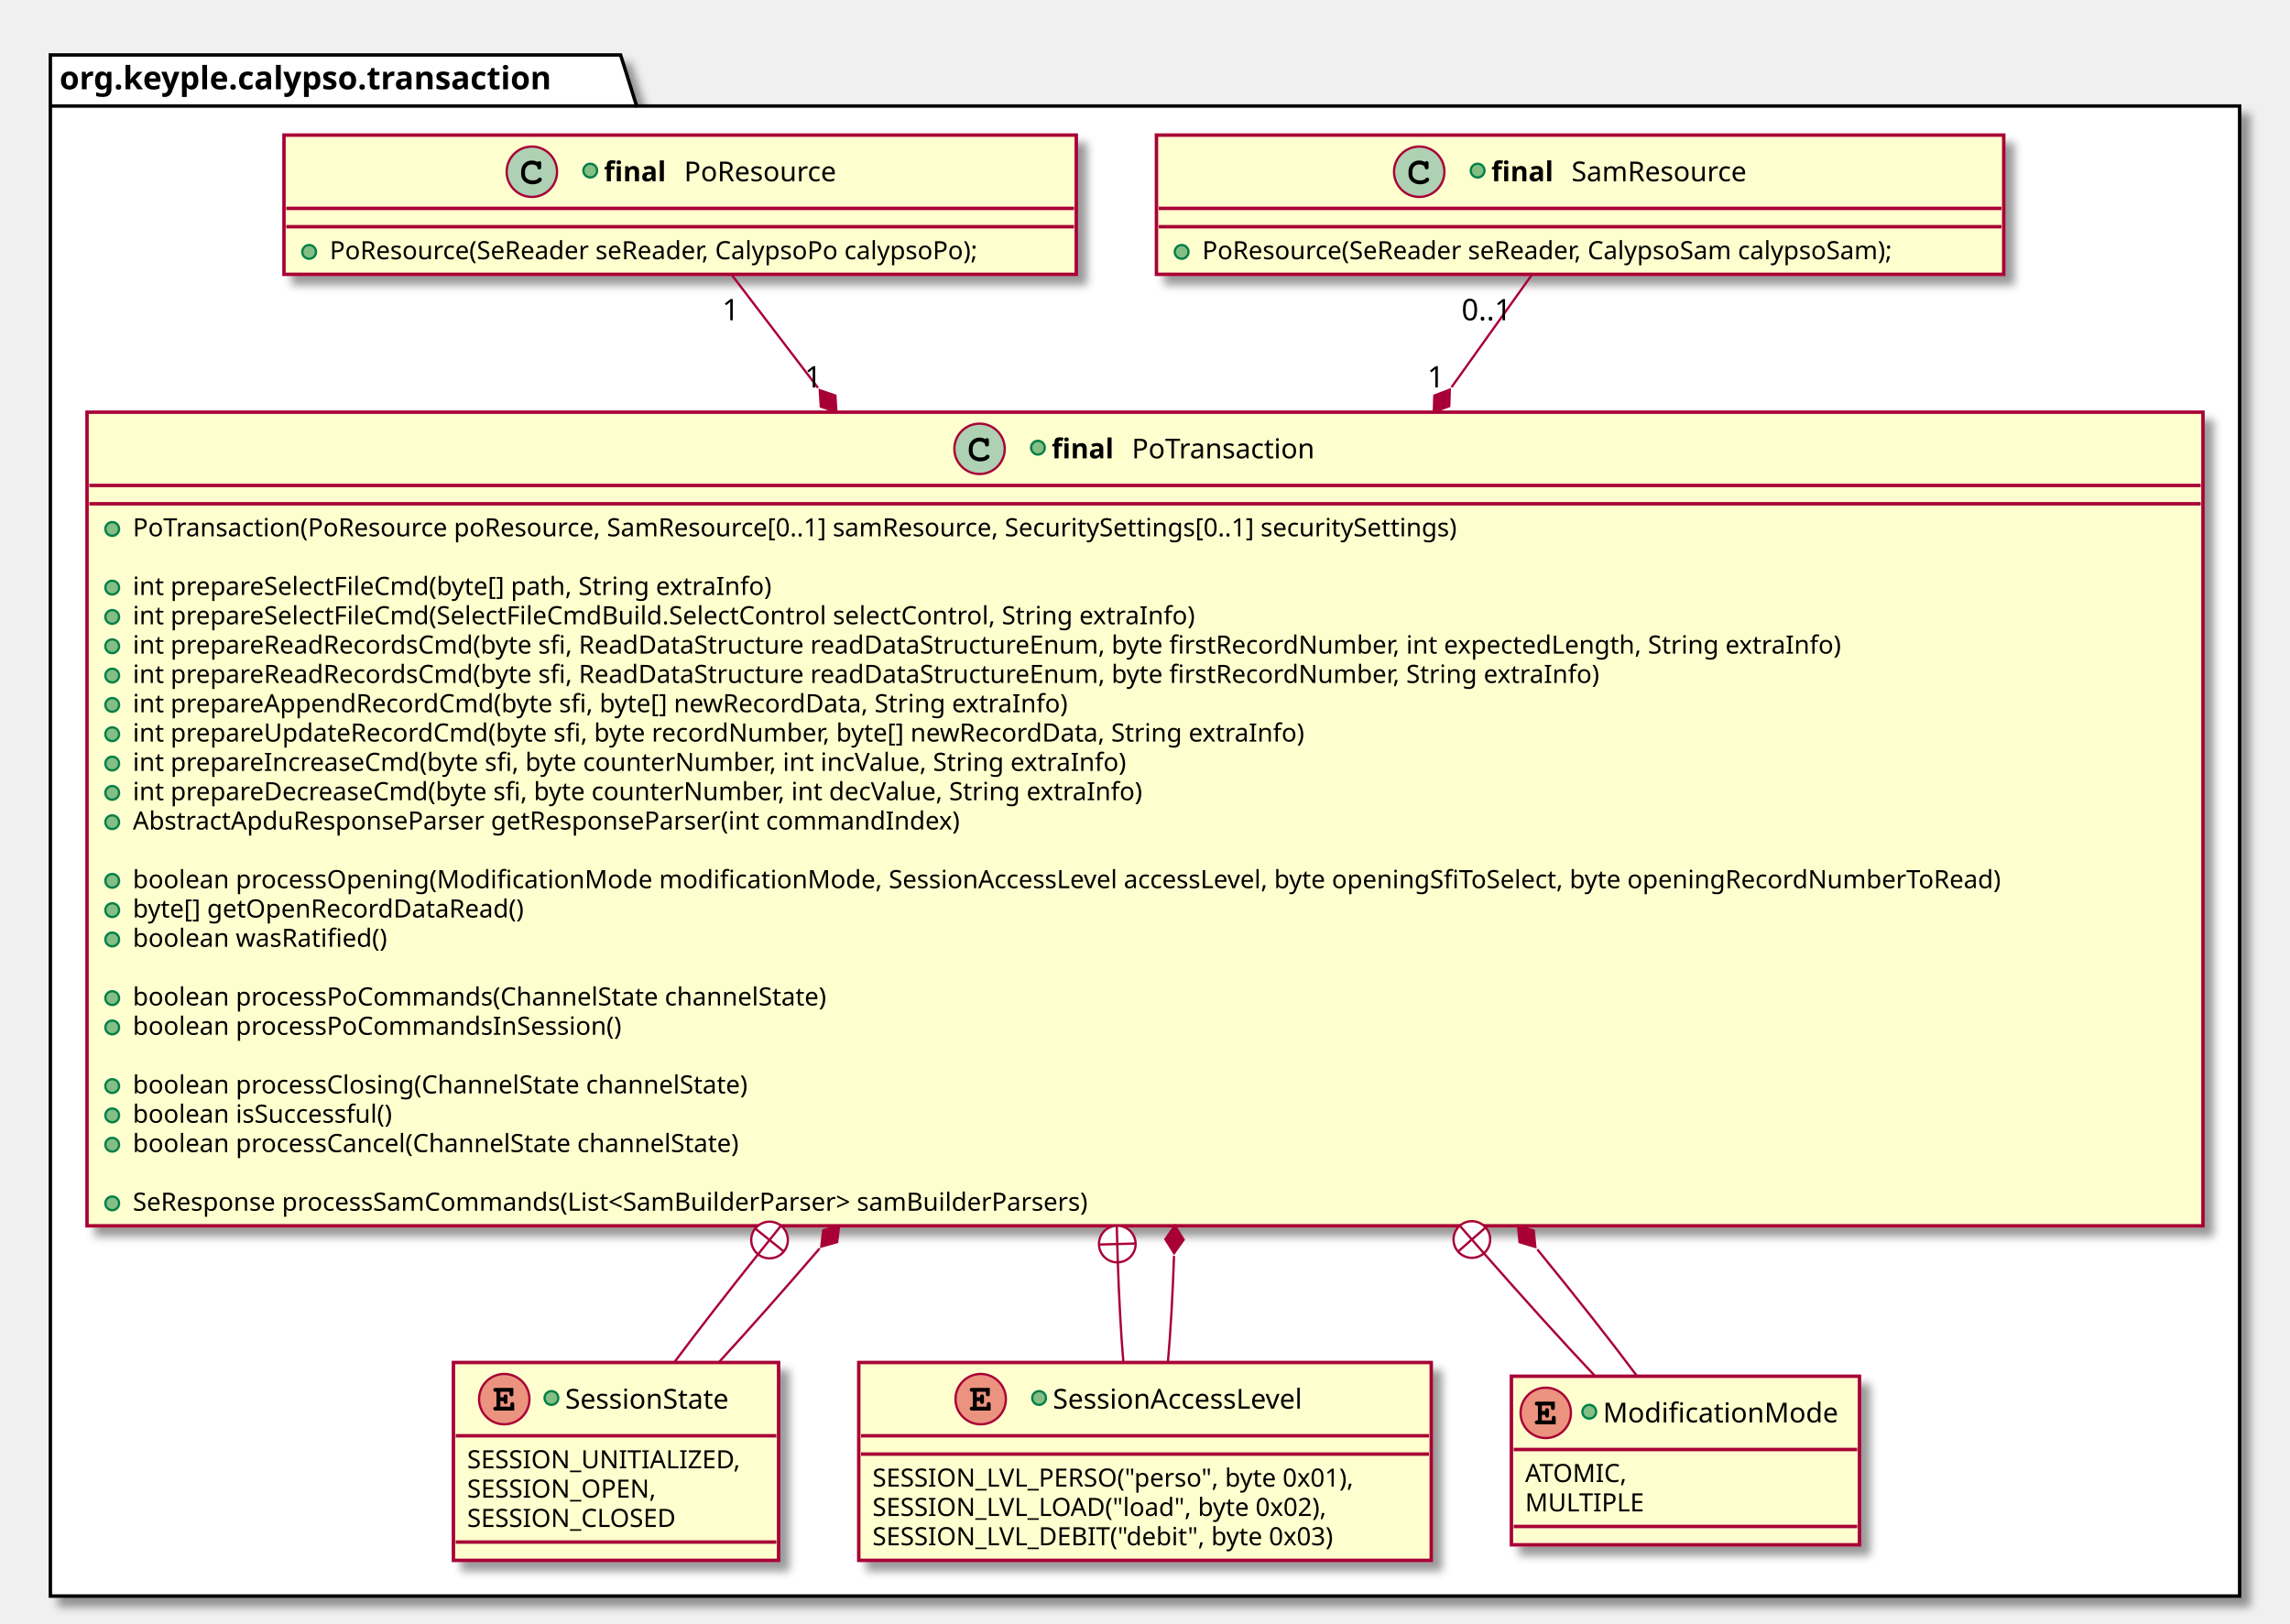
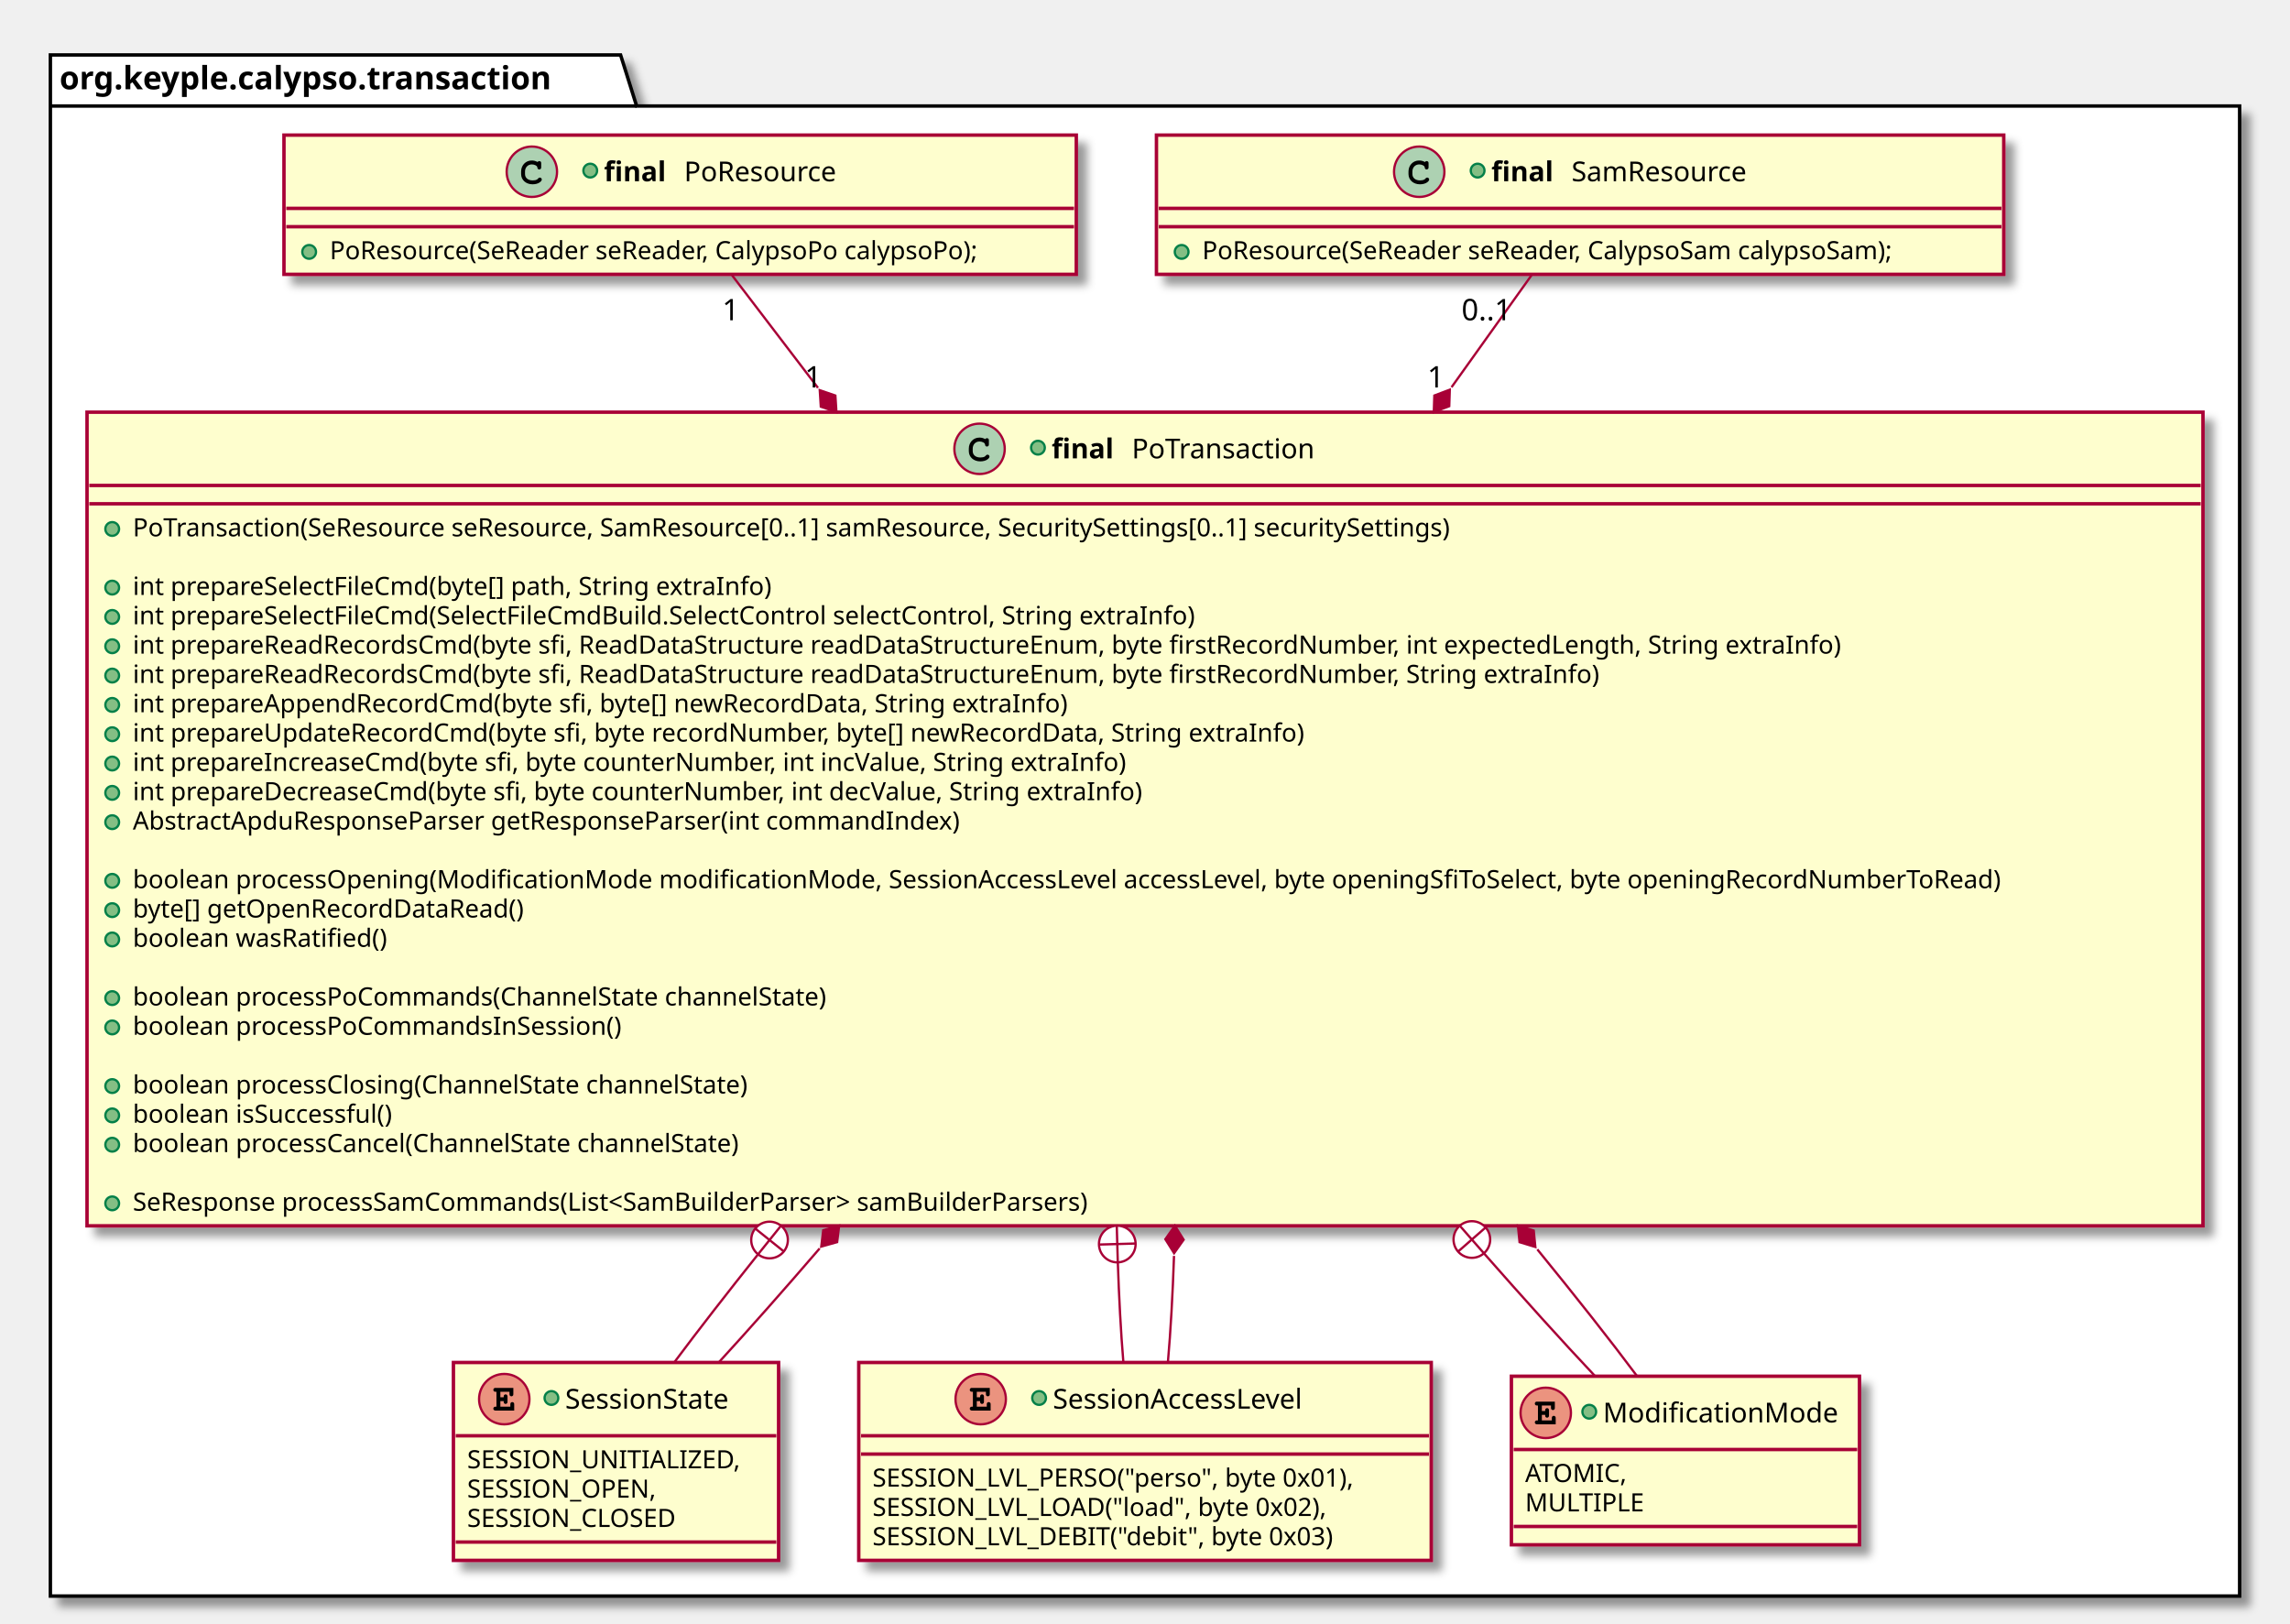
<svg xmlns="http://www.w3.org/2000/svg" contentScriptType="application/ecmascript" contentStyleType="text/css" height="709px" preserveAspectRatio="none" style="width:1000px;height:709px;" version="1.1" viewBox="0 0 1000 709" width="1000px" zoomAndPan="magnify">
  <defs>
    <filter height="300%" id="f1cpkcef705r5n" width="300%" x="-1" y="-1">
      <feGaussianBlur result="blurOut" stdDeviation="2.0" />
      <feColorMatrix in="blurOut" result="blurOut2" type="matrix" values="0 0 0 0 0 0 0 0 0 0 0 0 0 0 0 0 0 0 .4 0" />
      <feOffset dx="4.0" dy="4.0" in="blurOut2" result="blurOut3" />
      <feBlend in="SourceGraphic" in2="blurOut3" mode="normal" />
    </filter>
  </defs>
  <g>
    <polygon fill="#FFFFFF" filter="url(#f1cpkcef705r5n)" points="22,24,271,24,278,46.297,978,46.297,978,697,22,697,22,24" style="stroke: #000000; stroke-width: 1.5;" />
    <line style="stroke: #000000; stroke-width: 1.5;" x1="22" x2="278" y1="46.297" y2="46.297" />
    <text fill="#000000" font-family="sans-serif" font-size="14" font-weight="bold" lengthAdjust="spacingAndGlyphs" textLength="243" x="26" y="38.995">org.keyple.calypso.transaction</text>
    <rect fill="#FEFECE" filter="url(#f1cpkcef705r5n)" height="60.805" id="PoResource" style="stroke: #A80036; stroke-width: 1.5;" width="346" x="124" y="59" />
    <ellipse cx="232.25" cy="75" fill="#ADD1B2" rx="11" ry="11" style="stroke: #A80036; stroke-width: 1.0;" />
    <path d="M234.594,70.672 L234.766,70.75 C234.984,70.438 235.188,70.344 235.484,70.344 C235.781,70.344 236.062,70.484 236.219,70.75 C236.312,70.906 236.328,71.031 236.328,71.469 L236.328,72.891 C236.328,73.312 236.297,73.5 236.188,73.656 C236.016,73.875 235.75,74.016 235.484,74.016 C235.266,74.016 235.031,73.906 234.891,73.766 C234.75,73.641 234.719,73.516 234.656,73.109 C234.562,72.703 234.391,72.484 233.906,72.203 C233.438,71.953 232.828,71.797 232.25,71.797 C230.516,71.797 229.266,73.109 229.266,74.891 L229.266,75.984 C229.266,77.688 230.562,78.781 232.609,78.781 C233.375,78.781 234.062,78.656 234.484,78.391 C234.672,78.297 234.672,78.297 235.125,77.812 C235.312,77.625 235.516,77.547 235.734,77.547 C236.203,77.547 236.594,77.938 236.594,78.391 C236.594,78.781 236.266,79.234 235.688,79.641 C234.938,80.188 233.781,80.484 232.562,80.484 C229.672,80.484 227.562,78.594 227.562,76.016 L227.562,74.891 C227.562,72.172 229.562,70.094 232.188,70.094 C233.062,70.094 233.656,70.234 234.594,70.672 Z " />
    <ellipse cx="257.75" cy="74.5" fill="#84BE84" rx="3" ry="3" style="stroke: #038048; stroke-width: 1.0;" />
    <text fill="#000000" font-family="sans-serif" font-size="12" font-weight="bold" lengthAdjust="spacingAndGlyphs" textLength="31" x="263.75" y="79.154">final</text>
    <text fill="#000000" font-family="sans-serif" font-size="12" lengthAdjust="spacingAndGlyphs" textLength="75" x="298.75" y="79.154">PoResource</text>
    <line style="stroke: #A80036; stroke-width: 1.5;" x1="125" x2="469" y1="91" y2="91" />
    <line style="stroke: #A80036; stroke-width: 1.5;" x1="125" x2="469" y1="99" y2="99" />
    <ellipse cx="135" cy="110" fill="#84BE84" rx="3" ry="3" style="stroke: #038048; stroke-width: 1.0;" />
    <text fill="#000000" font-family="sans-serif" font-size="11" lengthAdjust="spacingAndGlyphs" textLength="320" x="144" y="113.21">PoResource(SeReader seReader, CalypsoPo calypsoPo);</text>
    <rect fill="#FEFECE" filter="url(#f1cpkcef705r5n)" height="60.805" id="SamResource" style="stroke: #A80036; stroke-width: 1.5;" width="370" x="505" y="59" />
    <ellipse cx="619.75" cy="75" fill="#ADD1B2" rx="11" ry="11" style="stroke: #A80036; stroke-width: 1.0;" />
    <path d="M622.094,70.672 L622.266,70.75 C622.484,70.438 622.688,70.344 622.984,70.344 C623.281,70.344 623.562,70.484 623.719,70.75 C623.812,70.906 623.828,71.031 623.828,71.469 L623.828,72.891 C623.828,73.312 623.797,73.5 623.688,73.656 C623.516,73.875 623.25,74.016 622.984,74.016 C622.766,74.016 622.531,73.906 622.391,73.766 C622.25,73.641 622.219,73.516 622.156,73.109 C622.062,72.703 621.891,72.484 621.406,72.203 C620.938,71.953 620.328,71.797 619.75,71.797 C618.016,71.797 616.766,73.109 616.766,74.891 L616.766,75.984 C616.766,77.688 618.062,78.781 620.109,78.781 C620.875,78.781 621.562,78.656 621.984,78.391 C622.172,78.297 622.172,78.297 622.625,77.812 C622.812,77.625 623.016,77.547 623.234,77.547 C623.703,77.547 624.094,77.938 624.094,78.391 C624.094,78.781 623.766,79.234 623.188,79.641 C622.438,80.188 621.281,80.484 620.062,80.484 C617.172,80.484 615.062,78.594 615.062,76.016 L615.062,74.891 C615.062,72.172 617.062,70.094 619.688,70.094 C620.562,70.094 621.156,70.234 622.094,70.672 Z " />
    <ellipse cx="645.25" cy="74.5" fill="#84BE84" rx="3" ry="3" style="stroke: #038048; stroke-width: 1.0;" />
    <text fill="#000000" font-family="sans-serif" font-size="12" font-weight="bold" lengthAdjust="spacingAndGlyphs" textLength="31" x="651.25" y="79.154">final</text>
    <text fill="#000000" font-family="sans-serif" font-size="12" lengthAdjust="spacingAndGlyphs" textLength="86" x="686.25" y="79.154">SamResource</text>
    <line style="stroke: #A80036; stroke-width: 1.5;" x1="506" x2="874" y1="91" y2="91" />
    <line style="stroke: #A80036; stroke-width: 1.5;" x1="506" x2="874" y1="99" y2="99" />
    <ellipse cx="516" cy="110" fill="#84BE84" rx="3" ry="3" style="stroke: #038048; stroke-width: 1.0;" />
    <text fill="#000000" font-family="sans-serif" font-size="11" lengthAdjust="spacingAndGlyphs" textLength="344" x="525" y="113.21">PoResource(SeReader seReader, CalypsoSam calypsoSam);</text>
    <rect fill="#FEFECE" filter="url(#f1cpkcef705r5n)" height="355.312" id="PoTransaction" style="stroke: #A80036; stroke-width: 1.5;" width="924" x="38" y="180" />
    <ellipse cx="427.75" cy="196" fill="#ADD1B2" rx="11" ry="11" style="stroke: #A80036; stroke-width: 1.0;" />
    <path d="M430.094,191.672 L430.266,191.75 C430.484,191.438 430.688,191.344 430.984,191.344 C431.281,191.344 431.562,191.484 431.719,191.75 C431.812,191.906 431.828,192.031 431.828,192.469 L431.828,193.891 C431.828,194.312 431.797,194.5 431.688,194.656 C431.516,194.875 431.25,195.016 430.984,195.016 C430.766,195.016 430.531,194.906 430.391,194.766 C430.25,194.641 430.219,194.516 430.156,194.109 C430.062,193.703 429.891,193.484 429.406,193.203 C428.938,192.953 428.328,192.797 427.75,192.797 C426.016,192.797 424.766,194.109 424.766,195.891 L424.766,196.984 C424.766,198.688 426.062,199.781 428.109,199.781 C428.875,199.781 429.562,199.656 429.984,199.391 C430.172,199.297 430.172,199.297 430.625,198.812 C430.812,198.625 431.016,198.547 431.234,198.547 C431.703,198.547 432.094,198.938 432.094,199.391 C432.094,199.781 431.766,200.234 431.188,200.641 C430.438,201.188 429.281,201.484 428.062,201.484 C425.172,201.484 423.062,199.594 423.062,197.016 L423.062,195.891 C423.062,193.172 425.062,191.094 427.688,191.094 C428.562,191.094 429.156,191.234 430.094,191.672 Z " />
    <ellipse cx="453.25" cy="195.5" fill="#84BE84" rx="3" ry="3" style="stroke: #038048; stroke-width: 1.0;" />
    <text fill="#000000" font-family="sans-serif" font-size="12" font-weight="bold" lengthAdjust="spacingAndGlyphs" textLength="31" x="459.25" y="200.154">final</text>
    <text fill="#000000" font-family="sans-serif" font-size="12" lengthAdjust="spacingAndGlyphs" textLength="90" x="494.25" y="200.154">PoTransaction</text>
    <line style="stroke: #A80036; stroke-width: 1.5;" x1="39" x2="961" y1="212" y2="212" />
    <line style="stroke: #A80036; stroke-width: 1.5;" x1="39" x2="961" y1="220" y2="220" />
    <ellipse cx="49" cy="231" fill="#84BE84" rx="3" ry="3" style="stroke: #038048; stroke-width: 1.0;" />
-     <text fill="#000000" font-family="sans-serif" font-size="11" lengthAdjust="spacingAndGlyphs" textLength="653" x="58" y="234.21">PoTransaction(PoResource poResource, SamResource[0..1] samResource, SecuritySettings[0..1] securitySettings)</text>
+     <text fill="#000000" font-family="sans-serif" font-size="11" lengthAdjust="spacingAndGlyphs" textLength="653" x="58" y="234.21">PoTransaction(SeResource seResource, SamResource[0..1] samResource, SecuritySettings[0..1] securitySettings)</text>
    <text fill="#000000" font-family="sans-serif" font-size="11" lengthAdjust="spacingAndGlyphs" textLength="0" x="62" y="247.015" />
    <ellipse cx="49" cy="256.609" fill="#84BE84" rx="3" ry="3" style="stroke: #038048; stroke-width: 1.0;" />
    <text fill="#000000" font-family="sans-serif" font-size="11" lengthAdjust="spacingAndGlyphs" textLength="308" x="58" y="259.82">int prepareSelectFileCmd(byte[] path, String extraInfo)</text>
    <ellipse cx="49" cy="269.414" fill="#84BE84" rx="3" ry="3" style="stroke: #038048; stroke-width: 1.0;" />
    <text fill="#000000" font-family="sans-serif" font-size="11" lengthAdjust="spacingAndGlyphs" textLength="514" x="58" y="272.625">int prepareSelectFileCmd(SelectFileCmdBuild.SelectControl selectControl, String extraInfo)</text>
    <ellipse cx="49" cy="282.219" fill="#84BE84" rx="3" ry="3" style="stroke: #038048; stroke-width: 1.0;" />
    <text fill="#000000" font-family="sans-serif" font-size="11" lengthAdjust="spacingAndGlyphs" textLength="823" x="58" y="285.429">int prepareReadRecordsCmd(byte sfi, ReadDataStructure readDataStructureEnum, byte firstRecordNumber, int expectedLength, String extraInfo)</text>
    <ellipse cx="49" cy="295.023" fill="#84BE84" rx="3" ry="3" style="stroke: #038048; stroke-width: 1.0;" />
    <text fill="#000000" font-family="sans-serif" font-size="11" lengthAdjust="spacingAndGlyphs" textLength="708" x="58" y="298.234">int prepareReadRecordsCmd(byte sfi, ReadDataStructure readDataStructureEnum, byte firstRecordNumber, String extraInfo)</text>
    <ellipse cx="49" cy="307.828" fill="#84BE84" rx="3" ry="3" style="stroke: #038048; stroke-width: 1.0;" />
    <text fill="#000000" font-family="sans-serif" font-size="11" lengthAdjust="spacingAndGlyphs" textLength="448" x="58" y="311.039">int prepareAppendRecordCmd(byte sfi, byte[] newRecordData, String extraInfo)</text>
    <ellipse cx="49" cy="320.633" fill="#84BE84" rx="3" ry="3" style="stroke: #038048; stroke-width: 1.0;" />
    <text fill="#000000" font-family="sans-serif" font-size="11" lengthAdjust="spacingAndGlyphs" textLength="564" x="58" y="323.843">int prepareUpdateRecordCmd(byte sfi, byte recordNumber, byte[] newRecordData, String extraInfo)</text>
    <ellipse cx="49" cy="333.438" fill="#84BE84" rx="3" ry="3" style="stroke: #038048; stroke-width: 1.0;" />
    <text fill="#000000" font-family="sans-serif" font-size="11" lengthAdjust="spacingAndGlyphs" textLength="481" x="58" y="336.648">int prepareIncreaseCmd(byte sfi, byte counterNumber, int incValue, String extraInfo)</text>
    <ellipse cx="49" cy="346.242" fill="#84BE84" rx="3" ry="3" style="stroke: #038048; stroke-width: 1.0;" />
    <text fill="#000000" font-family="sans-serif" font-size="11" lengthAdjust="spacingAndGlyphs" textLength="490" x="58" y="349.453">int prepareDecreaseCmd(byte sfi, byte counterNumber, int decValue, String extraInfo)</text>
    <ellipse cx="49" cy="359.047" fill="#84BE84" rx="3" ry="3" style="stroke: #038048; stroke-width: 1.0;" />
    <text fill="#000000" font-family="sans-serif" font-size="11" lengthAdjust="spacingAndGlyphs" textLength="397" x="58" y="362.257">AbstractApduResponseParser getResponseParser(int commandIndex)</text>
    <text fill="#000000" font-family="sans-serif" font-size="11" lengthAdjust="spacingAndGlyphs" textLength="0" x="62" y="375.062" />
    <ellipse cx="49" cy="384.656" fill="#84BE84" rx="3" ry="3" style="stroke: #038048; stroke-width: 1.0;" />
    <text fill="#000000" font-family="sans-serif" font-size="11" lengthAdjust="spacingAndGlyphs" textLength="898" x="58" y="387.867">boolean processOpening(ModificationMode modificationMode, SessionAccessLevel accessLevel, byte openingSfiToSelect, byte openingRecordNumberToRead)</text>
    <ellipse cx="49" cy="397.461" fill="#84BE84" rx="3" ry="3" style="stroke: #038048; stroke-width: 1.0;" />
    <text fill="#000000" font-family="sans-serif" font-size="11" lengthAdjust="spacingAndGlyphs" textLength="185" x="58" y="400.671">byte[] getOpenRecordDataRead()</text>
    <ellipse cx="49" cy="410.266" fill="#84BE84" rx="3" ry="3" style="stroke: #038048; stroke-width: 1.0;" />
    <text fill="#000000" font-family="sans-serif" font-size="11" lengthAdjust="spacingAndGlyphs" textLength="122" x="58" y="413.476">boolean wasRatified()</text>
    <text fill="#000000" font-family="sans-serif" font-size="11" lengthAdjust="spacingAndGlyphs" textLength="0" x="62" y="426.281" />
    <ellipse cx="49" cy="435.875" fill="#84BE84" rx="3" ry="3" style="stroke: #038048; stroke-width: 1.0;" />
    <text fill="#000000" font-family="sans-serif" font-size="11" lengthAdjust="spacingAndGlyphs" textLength="336" x="58" y="439.085">boolean processPoCommands(ChannelState channelState)</text>
    <ellipse cx="49" cy="448.68" fill="#84BE84" rx="3" ry="3" style="stroke: #038048; stroke-width: 1.0;" />
    <text fill="#000000" font-family="sans-serif" font-size="11" lengthAdjust="spacingAndGlyphs" textLength="238" x="58" y="451.89">boolean processPoCommandsInSession()</text>
    <text fill="#000000" font-family="sans-serif" font-size="11" lengthAdjust="spacingAndGlyphs" textLength="0" x="62" y="464.695" />
    <ellipse cx="49" cy="474.289" fill="#84BE84" rx="3" ry="3" style="stroke: #038048; stroke-width: 1.0;" />
    <text fill="#000000" font-family="sans-serif" font-size="11" lengthAdjust="spacingAndGlyphs" textLength="299" x="58" y="477.5">boolean processClosing(ChannelState channelState)</text>
    <ellipse cx="49" cy="487.094" fill="#84BE84" rx="3" ry="3" style="stroke: #038048; stroke-width: 1.0;" />
    <text fill="#000000" font-family="sans-serif" font-size="11" lengthAdjust="spacingAndGlyphs" textLength="129" x="58" y="490.304">boolean isSuccessful()</text>
    <ellipse cx="49" cy="499.898" fill="#84BE84" rx="3" ry="3" style="stroke: #038048; stroke-width: 1.0;" />
    <text fill="#000000" font-family="sans-serif" font-size="11" lengthAdjust="spacingAndGlyphs" textLength="295" x="58" y="503.109">boolean processCancel(ChannelState channelState)</text>
    <text fill="#000000" font-family="sans-serif" font-size="11" lengthAdjust="spacingAndGlyphs" textLength="0" x="62" y="515.914" />
    <ellipse cx="49" cy="525.508" fill="#84BE84" rx="3" ry="3" style="stroke: #038048; stroke-width: 1.0;" />
    <text fill="#000000" font-family="sans-serif" font-size="11" lengthAdjust="spacingAndGlyphs" textLength="476" x="58" y="528.718">SeResponse processSamCommands(List&lt;SamBuilderParser&gt; samBuilderParsers)</text>
    <rect fill="#FEFECE" filter="url(#f1cpkcef705r5n)" height="86.414" id="SessionState" style="stroke: #A80036; stroke-width: 1.5;" width="142" x="198" y="595" />
    <ellipse cx="220.2" cy="611" fill="#EB937F" rx="11" ry="11" style="stroke: #A80036; stroke-width: 1.0;" />
    <path d="M218.497,611.875 L218.497,614.297 L222.856,614.297 L222.856,613.422 C222.856,612.938 222.887,612.797 222.997,612.641 C223.169,612.391 223.434,612.281 223.7,612.281 C223.981,612.281 224.262,612.438 224.434,612.688 C224.512,612.844 224.544,612.984 224.544,613.422 L224.544,616 L216.544,616 C216.153,616 215.919,615.953 215.778,615.828 C215.559,615.672 215.419,615.422 215.419,615.156 C215.419,614.859 215.575,614.594 215.825,614.422 C215.981,614.312 216.137,614.297 216.544,614.297 L216.794,614.297 L216.794,607.781 L216.544,607.781 C216.122,607.781 215.934,607.75 215.778,607.641 C215.559,607.469 215.419,607.219 215.419,606.938 C215.419,606.656 215.575,606.359 215.825,606.203 C215.981,606.109 216.106,606.094 216.544,606.094 L224.169,606.094 L224.169,608.641 C224.169,609.109 224.137,609.25 224.028,609.422 C223.856,609.641 223.591,609.781 223.325,609.781 C223.044,609.781 222.762,609.625 222.591,609.375 C222.512,609.219 222.481,609.047 222.481,608.641 L222.481,607.781 L218.497,607.781 L218.497,610.188 L219.95,610.188 L219.95,610.062 C219.95,609.609 219.981,609.453 220.091,609.281 C220.262,609.062 220.528,608.922 220.778,608.922 C221.231,608.922 221.544,609.234 221.606,609.703 C221.622,609.859 221.622,609.906 221.622,610.062 L221.622,611.984 C221.622,612.438 221.591,612.594 221.466,612.75 C221.309,612.969 221.044,613.109 220.794,613.109 C220.497,613.109 220.216,612.953 220.059,612.703 C219.981,612.547 219.95,612.391 219.95,611.984 L219.95,611.875 Z " />
    <ellipse cx="240.8" cy="610.5" fill="#84BE84" rx="3" ry="3" style="stroke: #038048; stroke-width: 1.0;" />
    <text fill="#000000" font-family="sans-serif" font-size="12" lengthAdjust="spacingAndGlyphs" textLength="83" x="246.8" y="615.154">SessionState</text>
    <line style="stroke: #A80036; stroke-width: 1.5;" x1="199" x2="339" y1="627" y2="627" />
    <text fill="#000000" font-family="sans-serif" font-size="11" lengthAdjust="spacingAndGlyphs" textLength="130" x="204" y="641.21">SESSION_UNITIALIZED,</text>
    <text fill="#000000" font-family="sans-serif" font-size="11" lengthAdjust="spacingAndGlyphs" textLength="92" x="204" y="654.015">SESSION_OPEN,</text>
    <text fill="#000000" font-family="sans-serif" font-size="11" lengthAdjust="spacingAndGlyphs" textLength="103" x="204" y="666.82">SESSION_CLOSED</text>
    <line style="stroke: #A80036; stroke-width: 1.5;" x1="199" x2="339" y1="673.414" y2="673.414" />
    <rect fill="#FEFECE" filter="url(#f1cpkcef705r5n)" height="86.414" id="SessionAccessLevel" style="stroke: #A80036; stroke-width: 1.5;" width="250" x="375" y="595" />
    <ellipse cx="428.25" cy="611" fill="#EB937F" rx="11" ry="11" style="stroke: #A80036; stroke-width: 1.0;" />
    <path d="M426.547,611.875 L426.547,614.297 L430.906,614.297 L430.906,613.422 C430.906,612.938 430.938,612.797 431.047,612.641 C431.219,612.391 431.484,612.281 431.75,612.281 C432.031,612.281 432.312,612.438 432.484,612.688 C432.562,612.844 432.594,612.984 432.594,613.422 L432.594,616 L424.594,616 C424.203,616 423.969,615.953 423.828,615.828 C423.609,615.672 423.469,615.422 423.469,615.156 C423.469,614.859 423.625,614.594 423.875,614.422 C424.031,614.312 424.188,614.297 424.594,614.297 L424.844,614.297 L424.844,607.781 L424.594,607.781 C424.172,607.781 423.984,607.75 423.828,607.641 C423.609,607.469 423.469,607.219 423.469,606.938 C423.469,606.656 423.625,606.359 423.875,606.203 C424.031,606.109 424.156,606.094 424.594,606.094 L432.219,606.094 L432.219,608.641 C432.219,609.109 432.188,609.25 432.078,609.422 C431.906,609.641 431.641,609.781 431.375,609.781 C431.094,609.781 430.812,609.625 430.641,609.375 C430.562,609.219 430.531,609.047 430.531,608.641 L430.531,607.781 L426.547,607.781 L426.547,610.188 L428,610.188 L428,610.062 C428,609.609 428.031,609.453 428.141,609.281 C428.312,609.062 428.578,608.922 428.828,608.922 C429.281,608.922 429.594,609.234 429.656,609.703 C429.672,609.859 429.672,609.906 429.672,610.062 L429.672,611.984 C429.672,612.438 429.641,612.594 429.516,612.75 C429.359,612.969 429.094,613.109 428.844,613.109 C428.547,613.109 428.266,612.953 428.109,612.703 C428.031,612.547 428,612.391 428,611.984 L428,611.875 Z " />
    <ellipse cx="453.75" cy="610.5" fill="#84BE84" rx="3" ry="3" style="stroke: #038048; stroke-width: 1.0;" />
    <text fill="#000000" font-family="sans-serif" font-size="12" lengthAdjust="spacingAndGlyphs" textLength="124" x="459.75" y="615.154">SessionAccessLevel</text>
    <line style="stroke: #A80036; stroke-width: 1.5;" x1="376" x2="624" y1="627" y2="627" />
    <line style="stroke: #A80036; stroke-width: 1.5;" x1="376" x2="624" y1="635" y2="635" />
    <text fill="#000000" font-family="sans-serif" font-size="11" lengthAdjust="spacingAndGlyphs" textLength="238" x="381" y="649.21">SESSION_LVL_PERSO("perso", byte 0x01),</text>
    <text fill="#000000" font-family="sans-serif" font-size="11" lengthAdjust="spacingAndGlyphs" textLength="221" x="381" y="662.015">SESSION_LVL_LOAD("load", byte 0x02),</text>
    <text fill="#000000" font-family="sans-serif" font-size="11" lengthAdjust="spacingAndGlyphs" textLength="224" x="381" y="674.82">SESSION_LVL_DEBIT("debit", byte 0x03)</text>
    <rect fill="#FEFECE" filter="url(#f1cpkcef705r5n)" height="73.609" id="ModificationMode" style="stroke: #A80036; stroke-width: 1.5;" width="152" x="660" y="601" />
    <ellipse cx="675" cy="617" fill="#EB937F" rx="11" ry="11" style="stroke: #A80036; stroke-width: 1.0;" />
    <path d="M673.297,617.875 L673.297,620.297 L677.656,620.297 L677.656,619.422 C677.656,618.938 677.688,618.797 677.797,618.641 C677.969,618.391 678.234,618.281 678.5,618.281 C678.781,618.281 679.062,618.438 679.234,618.688 C679.312,618.844 679.344,618.984 679.344,619.422 L679.344,622 L671.344,622 C670.953,622 670.719,621.953 670.578,621.828 C670.359,621.672 670.219,621.422 670.219,621.156 C670.219,620.859 670.375,620.594 670.625,620.422 C670.781,620.312 670.938,620.297 671.344,620.297 L671.594,620.297 L671.594,613.781 L671.344,613.781 C670.922,613.781 670.734,613.75 670.578,613.641 C670.359,613.469 670.219,613.219 670.219,612.938 C670.219,612.656 670.375,612.359 670.625,612.203 C670.781,612.109 670.906,612.094 671.344,612.094 L678.969,612.094 L678.969,614.641 C678.969,615.109 678.938,615.25 678.828,615.422 C678.656,615.641 678.391,615.781 678.125,615.781 C677.844,615.781 677.562,615.625 677.391,615.375 C677.312,615.219 677.281,615.047 677.281,614.641 L677.281,613.781 L673.297,613.781 L673.297,616.188 L674.75,616.188 L674.75,616.062 C674.75,615.609 674.781,615.453 674.891,615.281 C675.062,615.062 675.328,614.922 675.578,614.922 C676.031,614.922 676.344,615.234 676.406,615.703 C676.422,615.859 676.422,615.906 676.422,616.062 L676.422,617.984 C676.422,618.438 676.391,618.594 676.266,618.75 C676.109,618.969 675.844,619.109 675.594,619.109 C675.297,619.109 675.016,618.953 674.859,618.703 C674.781,618.547 674.75,618.391 674.75,617.984 L674.75,617.875 Z " />
    <ellipse cx="694" cy="616.5" fill="#84BE84" rx="3" ry="3" style="stroke: #038048; stroke-width: 1.0;" />
    <text fill="#000000" font-family="sans-serif" font-size="12" lengthAdjust="spacingAndGlyphs" textLength="109" x="700" y="621.154">ModificationMode</text>
    <line style="stroke: #A80036; stroke-width: 1.5;" x1="661" x2="811" y1="633" y2="633" />
    <text fill="#000000" font-family="sans-serif" font-size="11" lengthAdjust="spacingAndGlyphs" textLength="47" x="666" y="647.21">ATOMIC,</text>
    <text fill="#000000" font-family="sans-serif" font-size="11" lengthAdjust="spacingAndGlyphs" textLength="53" x="666" y="660.015">MULTIPLE</text>
    <line style="stroke: #A80036; stroke-width: 1.5;" x1="661" x2="811" y1="666.609" y2="666.609" />
    <path d="M319.696,120.239 C329.909,133.623 342.887,150.628 357.184,169.362 " fill="none" id="PoResource-&gt;PoTransaction" style="stroke: #A80036; stroke-width: 1.0;" />
    <polygon fill="#A80036" points="365.253,179.935,364.793,172.739,357.973,170.396,358.433,177.592,365.253,179.935" style="stroke: #A80036; stroke-width: 1.0;" />
    <text fill="#000000" font-family="sans-serif" font-size="13" lengthAdjust="spacingAndGlyphs" textLength="8" x="315.377" y="139.867">1</text>
    <text fill="#000000" font-family="sans-serif" font-size="13" lengthAdjust="spacingAndGlyphs" textLength="8" x="351.4" y="169.191">1</text>
    <path d="M668.758,120.239 C659.242,133.561 647.164,150.471 633.856,169.102 " fill="none" id="SamResource-&gt;PoTransaction" style="stroke: #A80036; stroke-width: 1.0;" />
    <polygon fill="#A80036" points="626.118,179.935,632.86,177.377,633.093,170.17,626.35,172.728,626.118,179.935" style="stroke: #A80036; stroke-width: 1.0;" />
    <text fill="#000000" font-family="sans-serif" font-size="13" lengthAdjust="spacingAndGlyphs" textLength="24" x="638.213" y="139.867">0..1</text>
    <text fill="#000000" font-family="sans-serif" font-size="13" lengthAdjust="spacingAndGlyphs" textLength="8" x="623.27" y="169.191">1</text>
    <path d="M331.466,547.213 C317.536,564.667 304.896,580.928 294.634,594.685 " fill="none" id="PoTransaction&lt;-SessionState" style="stroke: #A80036; stroke-width: 1.0;" />
    <ellipse cx="336.042" cy="541.513" fill="#FFFFFF" rx="8" ry="8" style="stroke: #A80036; stroke-width: 1.0;" />
    <line style="stroke: #A80036; stroke-width: 1.0;" x1="331.035" x2="341.048" y1="547.753" y2="535.273" />
    <line style="stroke: #A80036; stroke-width: 1.0;" x1="329.802" x2="342.281" y1="536.506" y2="546.519" />
    <path d="M357.917,545.204 C342.234,563.418 327.228,580.402 314.118,594.685 " fill="none" id="PoTransaction&lt;-SessionState-1" style="stroke: #A80036; stroke-width: 1.0;" />
    <polygon fill="#A80036" points="366.431,535.273,359.489,537.224,358.62,544.383,365.562,542.432,366.431,535.273" style="stroke: #A80036; stroke-width: 1.0;" />
    <path d="M488.099,550.456 C488.647,566.68 489.459,581.784 490.537,594.685 " fill="none" id="PoTransaction&lt;-SessionAccessLevel" style="stroke: #A80036; stroke-width: 1.0;" />
    <ellipse cx="487.897" cy="543.27" fill="#FFFFFF" rx="8" ry="8" style="stroke: #A80036; stroke-width: 1.0;" />
    <line style="stroke: #A80036; stroke-width: 1.0;" x1="488.122" x2="487.671" y1="551.267" y2="535.273" />
    <line style="stroke: #A80036; stroke-width: 1.0;" x1="479.9" x2="495.893" y1="543.495" y2="543.044" />
    <path d="M512.671,548.464 C512.091,565.443 511.207,581.258 510.02,594.685 " fill="none" id="PoTransaction&lt;-SessionAccessLevel-1" style="stroke: #A80036; stroke-width: 1.0;" />
    <polygon fill="#A80036" points="513.055,535.273,508.882,541.154,512.706,547.268,516.879,541.387,513.055,535.273" style="stroke: #A80036; stroke-width: 1.0;" />
    <path d="M647.49,546.737 C665.375,567.099 682.312,585.859 696.539,600.94 " fill="none" id="PoTransaction&lt;-ModificationMode" style="stroke: #A80036; stroke-width: 1.0;" />
    <ellipse cx="642.732" cy="541.296" fill="#FFFFFF" rx="8" ry="8" style="stroke: #A80036; stroke-width: 1.0;" />
    <line style="stroke: #A80036; stroke-width: 1.0;" x1="647.998" x2="637.467" y1="547.319" y2="535.273" />
    <line style="stroke: #A80036; stroke-width: 1.0;" x1="636.71" x2="648.755" y1="546.561" y2="536.03" />
    <path d="M671.316,545.604 C688.277,566.403 703.416,585.58 714.87,600.94 " fill="none" id="PoTransaction&lt;-ModificationMode-1" style="stroke: #A80036; stroke-width: 1.0;" />
    <polygon fill="#A80036" points="662.851,535.273,663.559,542.449,670.456,544.555,669.748,537.379,662.851,535.273" style="stroke: #A80036; stroke-width: 1.0;" />
  </g>
</svg>
